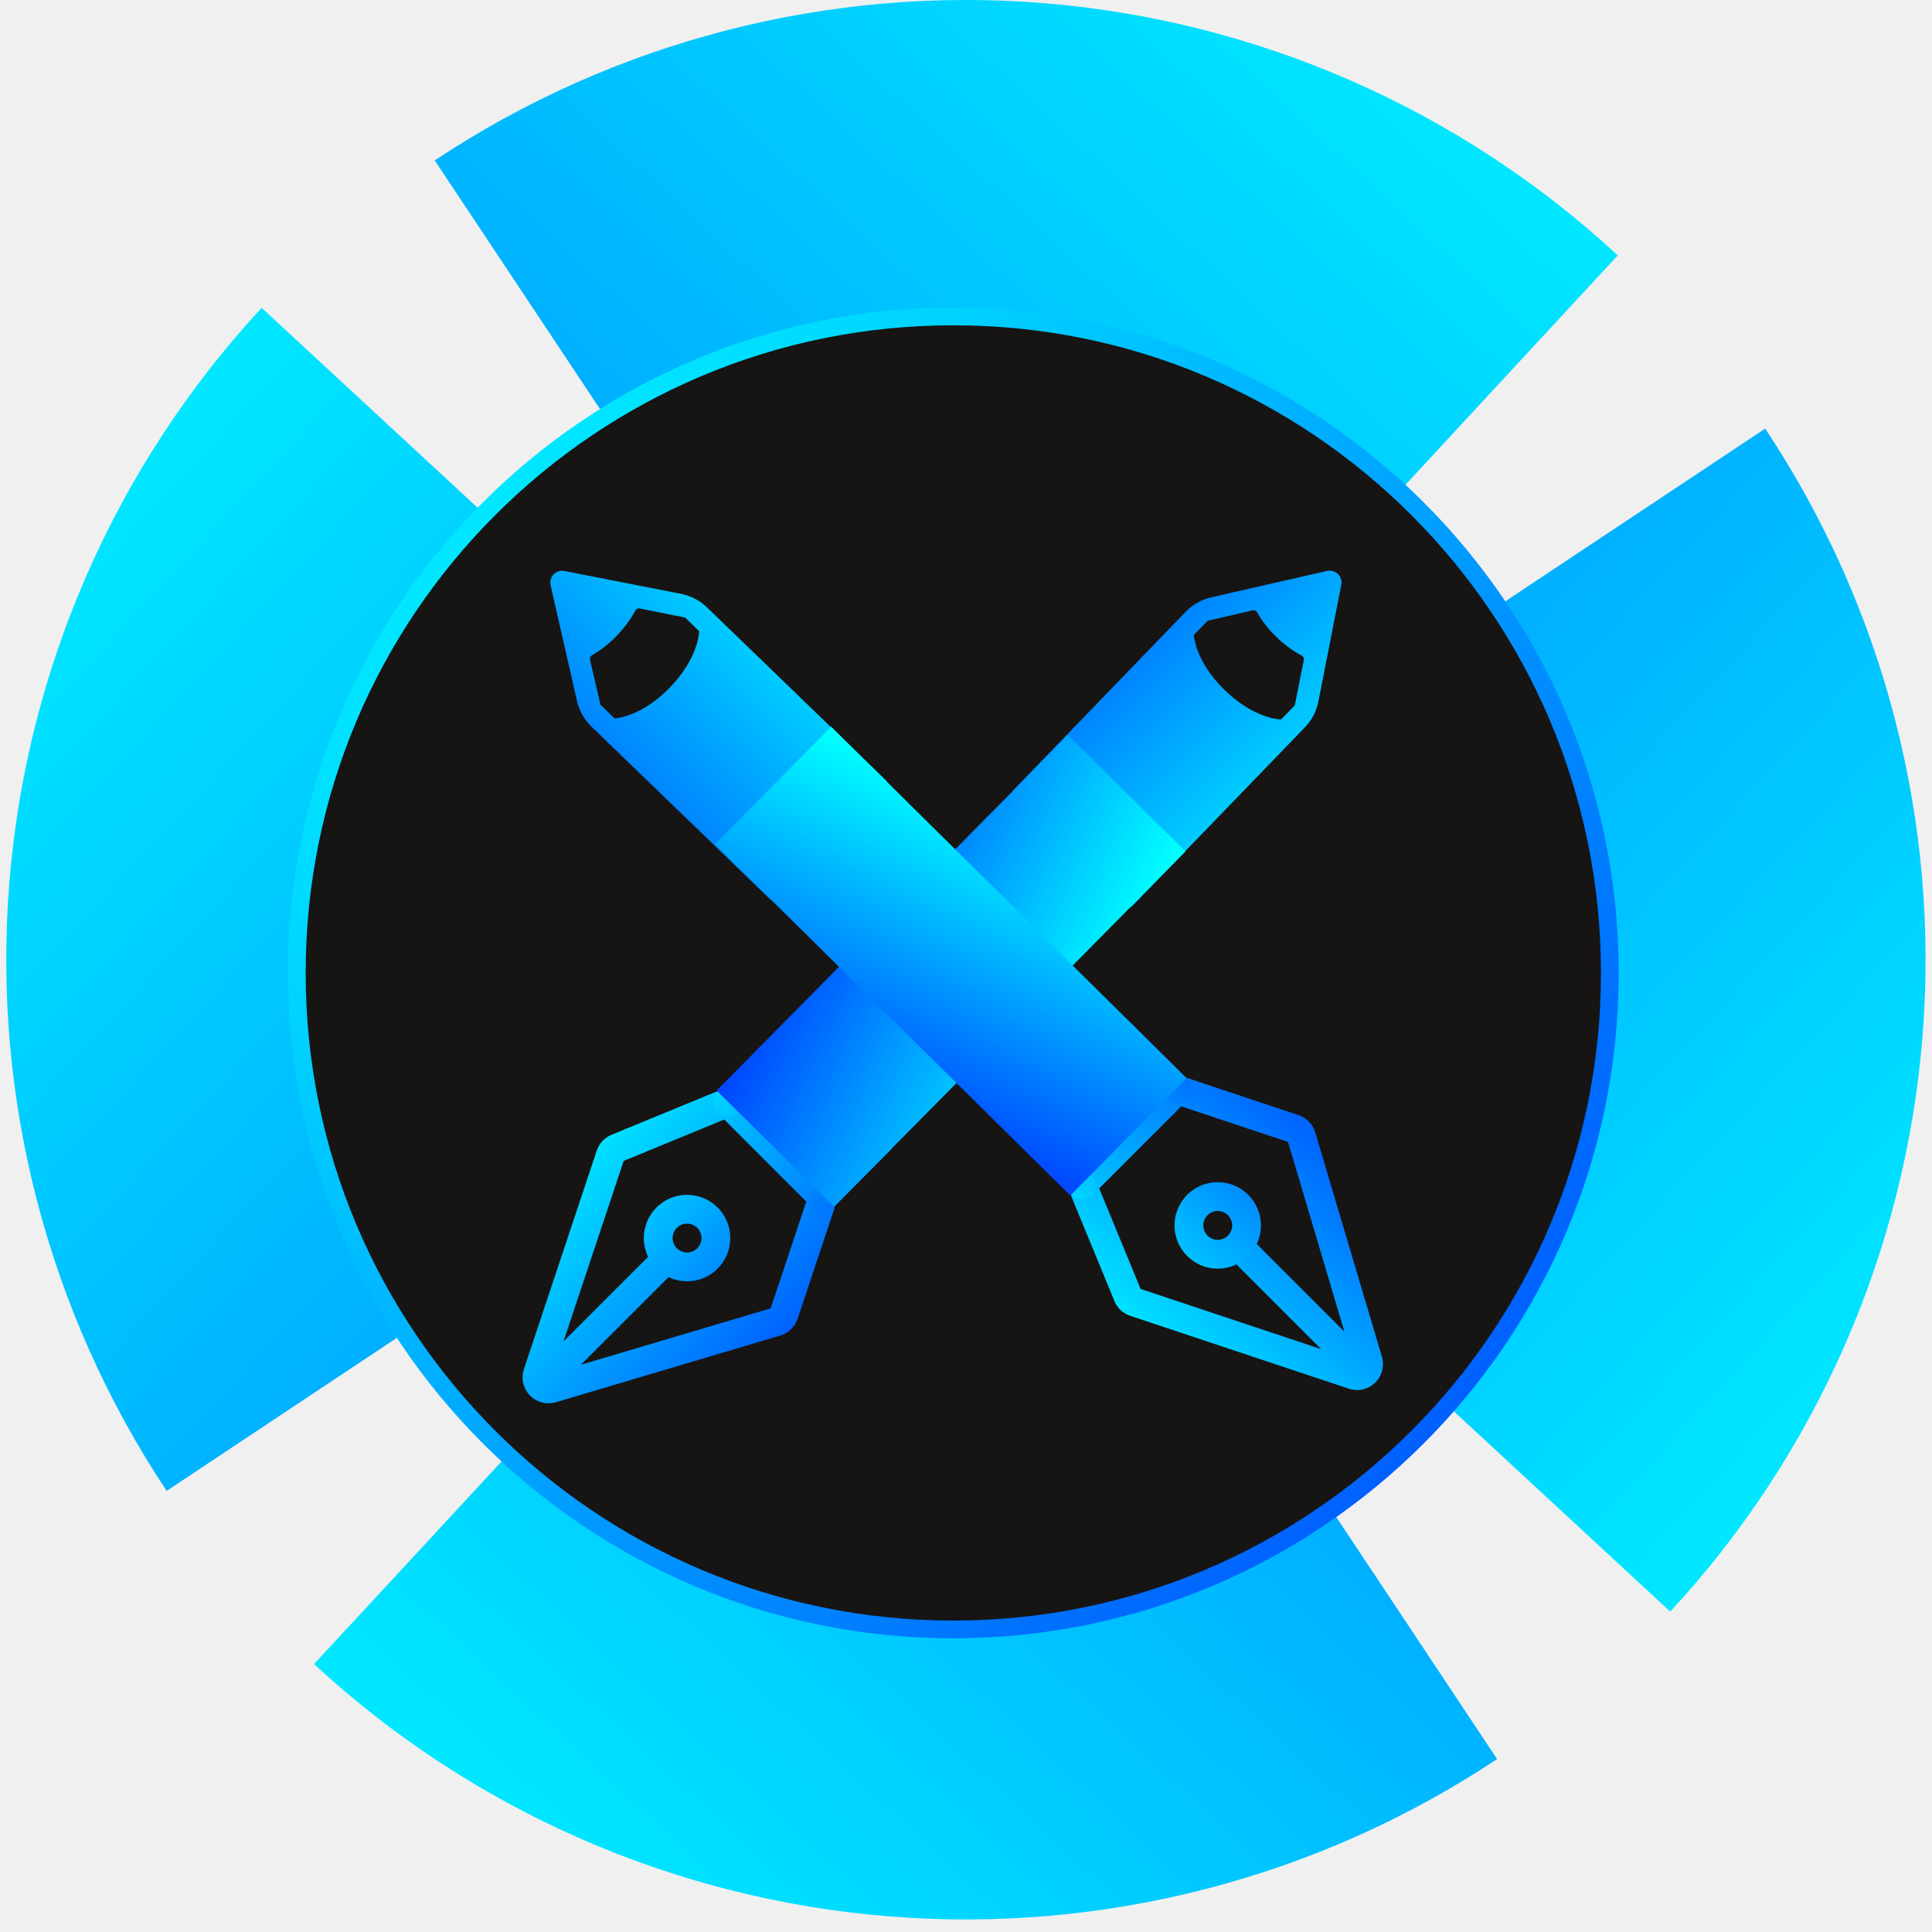
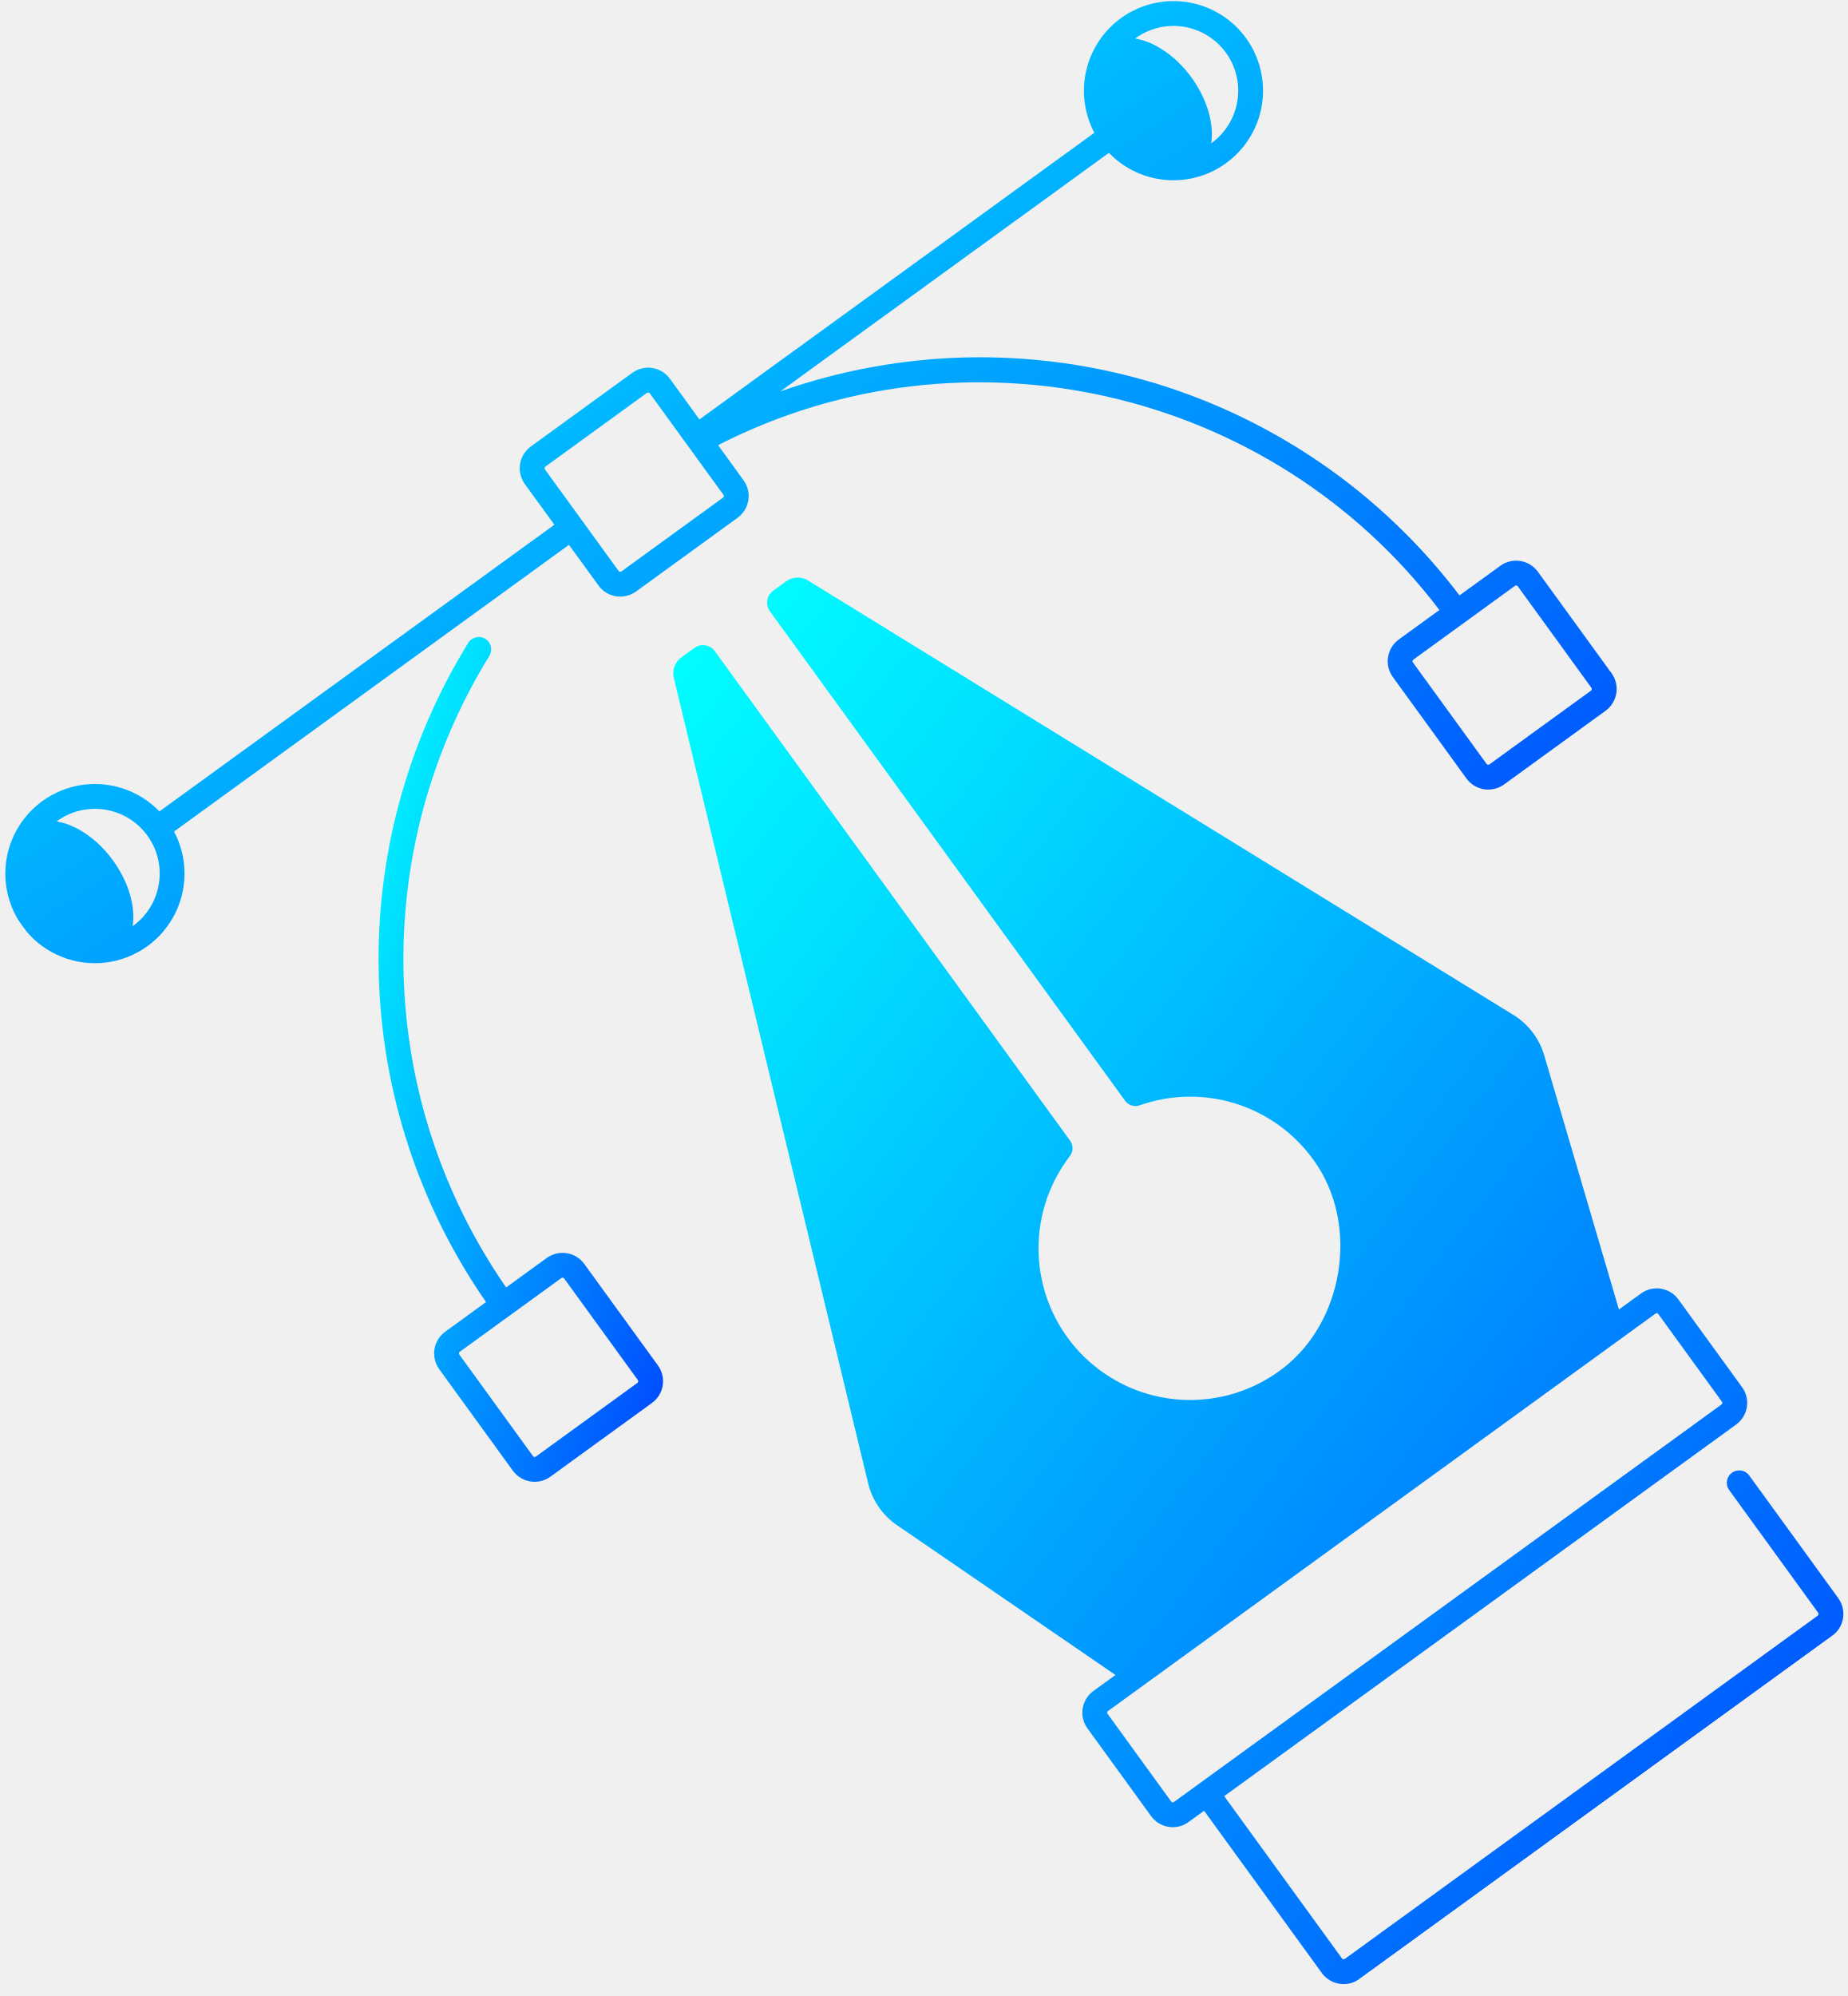
- <svg xmlns="http://www.w3.org/2000/svg" width="46" height="46" viewBox="0 0 46 46" fill="none">
-   <mask id="path-1-inside-1_2947_3971" fill="white">
-     <path d="M3.968 35.497C1.131 31.228 -0.188 26.13 0.222 21.021C0.632 15.913 2.747 11.09 6.229 7.329L22.998 22.849L3.968 35.497Z" />
+ <svg xmlns="http://www.w3.org/2000/svg" width="50" height="54" viewBox="0 0 50 54" fill="none">
+   <mask id="mask0_2959_2597" style="mask-type:luminance" maskUnits="userSpaceOnUse" x="18" y="15" width="32" height="39">
+     <path d="M18.208 15.607H50V53.757H18.208V15.607Z" fill="white" />
  </mask>
-   <path d="M3.968 35.497C1.131 31.228 -0.188 26.13 0.222 21.021C0.632 15.913 2.747 11.09 6.229 7.329L22.998 22.849L3.968 35.497Z" fill="url(#paint0_linear_2947_3971)" stroke="url(#paint1_linear_2947_3971)" stroke-width="1.219" mask="url(#path-1-inside-1_2947_3971)" />
-   <mask id="path-2-inside-2_2947_3971" fill="white">
-     <path d="M10.351 3.819C14.62 0.983 19.718 -0.337 24.826 0.073C29.935 0.483 34.757 2.599 38.519 6.08L22.998 22.849L10.351 3.819Z" />
+   <g mask="url(#mask0_2959_2597)">
+     <mask id="mask1_2959_2597" style="mask-type:luminance" maskUnits="userSpaceOnUse" x="-1" y="-2" width="61" height="63">
+       <path d="M-0.872 23.023L32.284 -1.04L59.786 36.852L26.63 60.916L-0.872 23.023Z" fill="white" />
+     </mask>
+     <g mask="url(#mask1_2959_2597)">
+       <mask id="mask2_2959_2597" style="mask-type:luminance" maskUnits="userSpaceOnUse" x="-1" y="-2" width="61" height="63">
+         <path d="M-0.872 23.023L32.284 -1.04L59.786 36.852L26.63 60.916L-0.872 23.023Z" fill="white" />
+       </mask>
+       <g mask="url(#mask2_2959_2597)">
+         <mask id="mask3_2959_2597" style="mask-type:luminance" maskUnits="userSpaceOnUse" x="-1" y="-2" width="61" height="63">
+           <path d="M-0.872 23.023L32.284 -1.04L59.786 36.852L26.63 60.916L-0.872 23.023Z" fill="white" />
+         </mask>
+         <g mask="url(#mask3_2959_2597)">
+           <path d="M28.949 31.276C28.996 31.215 29.02 31.147 29.021 31.07C29.023 30.994 29.001 30.925 28.957 30.863L19.343 17.618C19.312 17.575 19.274 17.54 19.229 17.513C19.185 17.485 19.136 17.467 19.084 17.459C19.032 17.451 18.98 17.453 18.929 17.465C18.878 17.477 18.831 17.498 18.788 17.529L18.436 17.785C18.393 17.816 18.357 17.852 18.325 17.894C18.293 17.936 18.268 17.982 18.25 18.031C18.232 18.08 18.221 18.131 18.218 18.183C18.215 18.236 18.22 18.287 18.232 18.338L23.491 40.13C23.546 40.36 23.641 40.572 23.775 40.767C23.909 40.961 24.074 41.126 24.269 41.26L30.183 45.315L29.584 45.749C29.546 45.777 29.51 45.808 29.478 45.843C29.446 45.878 29.418 45.915 29.393 45.956C29.368 45.997 29.347 46.039 29.331 46.084C29.314 46.128 29.303 46.173 29.295 46.22C29.288 46.267 29.285 46.315 29.287 46.362C29.288 46.409 29.295 46.456 29.306 46.502C29.317 46.548 29.333 46.593 29.352 46.636C29.372 46.679 29.396 46.72 29.424 46.758L31.148 49.135C31.177 49.174 31.208 49.209 31.243 49.241C31.278 49.273 31.315 49.302 31.356 49.327C31.396 49.351 31.439 49.372 31.483 49.388C31.527 49.404 31.573 49.416 31.62 49.424C31.667 49.432 31.714 49.434 31.762 49.432C31.809 49.43 31.856 49.424 31.902 49.413C31.948 49.402 31.992 49.386 32.036 49.367C32.079 49.347 32.119 49.323 32.158 49.295L32.581 48.988L35.767 53.378C35.795 53.416 35.827 53.452 35.862 53.485C35.897 53.517 35.935 53.545 35.976 53.57C36.017 53.595 36.06 53.616 36.104 53.633C36.149 53.649 36.195 53.661 36.242 53.669C36.29 53.676 36.337 53.679 36.385 53.677C36.433 53.675 36.48 53.669 36.526 53.658C36.573 53.647 36.618 53.631 36.661 53.611C36.705 53.591 36.746 53.567 36.785 53.539L49.578 44.254C49.617 44.226 49.652 44.194 49.685 44.159C49.717 44.124 49.746 44.086 49.771 44.045C49.796 44.005 49.817 43.962 49.834 43.916C49.85 43.872 49.862 43.826 49.87 43.778C49.877 43.731 49.88 43.684 49.878 43.636C49.877 43.588 49.87 43.541 49.859 43.494C49.848 43.448 49.833 43.403 49.812 43.359C49.792 43.316 49.768 43.275 49.74 43.236L47.332 39.919C47.306 39.883 47.274 39.853 47.236 39.83C47.199 39.806 47.157 39.791 47.113 39.785C47.069 39.778 47.026 39.779 46.982 39.789C46.939 39.8 46.899 39.818 46.863 39.844C46.827 39.871 46.798 39.902 46.775 39.941C46.751 39.979 46.736 40.02 46.729 40.063C46.722 40.107 46.724 40.151 46.734 40.194C46.744 40.238 46.763 40.277 46.789 40.313L49.196 43.631C49.206 43.644 49.209 43.658 49.206 43.673C49.204 43.689 49.196 43.701 49.184 43.711L36.39 52.996C36.378 53.005 36.363 53.008 36.348 53.006C36.332 53.003 36.32 52.996 36.311 52.983L33.125 48.593L46.977 38.54C47.016 38.511 47.051 38.48 47.083 38.446C47.116 38.41 47.144 38.373 47.169 38.333C47.194 38.292 47.214 38.25 47.231 38.205C47.247 38.16 47.259 38.115 47.267 38.068C47.274 38.021 47.277 37.974 47.275 37.927C47.273 37.879 47.267 37.833 47.256 37.786C47.245 37.74 47.23 37.695 47.21 37.652C47.19 37.609 47.166 37.568 47.138 37.53L45.413 35.153C45.386 35.115 45.354 35.08 45.319 35.047C45.284 35.015 45.247 34.987 45.206 34.962C45.166 34.937 45.123 34.917 45.079 34.901C45.034 34.884 44.989 34.872 44.942 34.864C44.895 34.857 44.847 34.854 44.8 34.856C44.753 34.858 44.706 34.864 44.66 34.876C44.614 34.886 44.569 34.902 44.526 34.922C44.483 34.942 44.442 34.965 44.404 34.993L43.806 35.428L41.783 28.548C41.716 28.321 41.611 28.114 41.467 27.926C41.324 27.738 41.152 27.582 40.95 27.458L21.862 15.704C21.817 15.676 21.77 15.656 21.719 15.643C21.669 15.629 21.617 15.623 21.564 15.626C21.512 15.627 21.461 15.637 21.411 15.654C21.361 15.671 21.316 15.695 21.273 15.726L20.921 15.982C20.878 16.013 20.843 16.051 20.816 16.096C20.788 16.14 20.77 16.189 20.762 16.241C20.753 16.293 20.756 16.345 20.768 16.396C20.78 16.447 20.802 16.494 20.832 16.537L30.445 29.782C30.49 29.844 30.55 29.886 30.623 29.908C30.696 29.93 30.769 29.928 30.841 29.902C31.058 29.826 31.278 29.769 31.505 29.729C31.73 29.69 31.959 29.67 32.188 29.669C32.417 29.668 32.645 29.686 32.871 29.723C33.098 29.76 33.319 29.816 33.536 29.89C33.754 29.965 33.962 30.057 34.164 30.166C34.365 30.275 34.557 30.4 34.737 30.542C34.918 30.683 35.085 30.839 35.24 31.008C35.394 31.178 35.533 31.359 35.658 31.552C36.752 33.249 36.332 35.747 34.743 36.996C34.645 37.072 34.545 37.144 34.442 37.212C34.338 37.279 34.231 37.342 34.122 37.4C34.012 37.458 33.9 37.51 33.786 37.558C33.672 37.605 33.556 37.648 33.438 37.686C33.32 37.723 33.201 37.755 33.08 37.781C32.959 37.808 32.837 37.828 32.714 37.844C32.592 37.859 32.468 37.869 32.345 37.873C32.221 37.878 32.097 37.877 31.974 37.87C31.851 37.862 31.728 37.85 31.605 37.832C31.483 37.814 31.361 37.791 31.241 37.761C31.121 37.733 31.002 37.698 30.885 37.659C30.768 37.618 30.653 37.574 30.539 37.524C30.427 37.473 30.316 37.419 30.208 37.358C30.1 37.298 29.995 37.233 29.892 37.163C29.79 37.094 29.691 37.02 29.596 36.941C29.5 36.863 29.409 36.78 29.321 36.693C29.233 36.606 29.148 36.516 29.069 36.421C28.989 36.326 28.914 36.229 28.843 36.127C28.771 36.026 28.705 35.922 28.644 35.814C28.582 35.707 28.526 35.597 28.474 35.485C28.423 35.372 28.376 35.258 28.335 35.141C28.294 35.025 28.258 34.906 28.227 34.786C28.197 34.667 28.172 34.545 28.152 34.423C28.133 34.301 28.119 34.178 28.11 34.055C28.102 33.932 28.099 33.808 28.101 33.685C28.104 33.561 28.113 33.437 28.126 33.314C28.14 33.192 28.16 33.069 28.184 32.949C28.209 32.827 28.24 32.708 28.276 32.589C28.311 32.47 28.352 32.353 28.398 32.239C28.445 32.124 28.496 32.012 28.552 31.902C28.61 31.792 28.67 31.685 28.736 31.58C28.803 31.475 28.874 31.374 28.949 31.276ZM44.87 35.548L46.595 37.925C46.602 37.936 46.606 37.949 46.604 37.963C46.601 37.976 46.595 37.988 46.583 37.996L31.764 48.752C31.752 48.76 31.739 48.763 31.725 48.761C31.712 48.759 31.701 48.752 31.692 48.741L29.968 46.364C29.959 46.352 29.956 46.339 29.958 46.326C29.96 46.312 29.967 46.301 29.979 46.292L44.798 35.537C44.81 35.528 44.822 35.525 44.836 35.528C44.85 35.53 44.861 35.537 44.87 35.548Z" fill="url(#paint0_linear_2959_2597)" />
+         </g>
+       </g>
+     </g>
+   </g>
+   <mask id="mask4_2959_2597" style="mask-type:luminance" maskUnits="userSpaceOnUse" x="10" y="17" width="9" height="24">
+     <path d="M10.116 17.197H18.064V40.173H10.116V17.197Z" fill="white" />
  </mask>
-   <path d="M10.351 3.819C14.62 0.983 19.718 -0.337 24.826 0.073C29.935 0.483 34.757 2.599 38.519 6.08L22.998 22.849L10.351 3.819Z" fill="url(#paint2_linear_2947_3971)" stroke="url(#paint3_linear_2947_3971)" stroke-width="1.219" mask="url(#path-2-inside-2_2947_3971)" />
-   <mask id="path-3-inside-3_2947_3971" fill="white">
-     <path d="M42.028 10.205C44.865 14.473 46.184 19.571 45.774 24.68C45.364 29.788 43.249 34.611 39.768 38.372L22.998 22.852L42.028 10.205Z" />
+   <g mask="url(#mask4_2959_2597)">
+     <mask id="mask5_2959_2597" style="mask-type:luminance" maskUnits="userSpaceOnUse" x="-1" y="-2" width="61" height="63">
+       <path d="M-0.872 23.023L32.284 -1.04L59.786 36.852L26.629 60.916L-0.872 23.023Z" fill="white" />
+     </mask>
+     <g mask="url(#mask5_2959_2597)">
+       <mask id="mask6_2959_2597" style="mask-type:luminance" maskUnits="userSpaceOnUse" x="-1" y="-2" width="61" height="63">
+         <path d="M-0.872 23.023L32.284 -1.04L59.786 36.852L26.629 60.916L-0.872 23.023Z" fill="white" />
+       </mask>
+       <g mask="url(#mask6_2959_2597)">
+         <mask id="mask7_2959_2597" style="mask-type:luminance" maskUnits="userSpaceOnUse" x="-1" y="-2" width="61" height="63">
+           <path d="M-0.872 23.023L32.284 -1.04L59.786 36.852L26.629 60.916L-0.872 23.023Z" fill="white" />
+         </mask>
+         <g mask="url(#mask7_2959_2597)">
+           <path d="M12.669 17.393C12.462 17.728 12.268 18.07 12.086 18.419C11.904 18.769 11.735 19.124 11.579 19.485C11.423 19.846 11.28 20.213 11.15 20.585C11.021 20.956 10.905 21.332 10.802 21.712C10.7 22.092 10.612 22.475 10.537 22.862C10.463 23.248 10.403 23.637 10.356 24.027C10.31 24.418 10.278 24.81 10.26 25.203C10.242 25.596 10.239 25.989 10.249 26.383C10.26 26.776 10.285 27.169 10.324 27.561C10.363 27.952 10.416 28.341 10.483 28.729C10.551 29.117 10.632 29.501 10.727 29.883C10.823 30.265 10.932 30.643 11.055 31.016C11.177 31.391 11.313 31.759 11.463 32.123C11.613 32.487 11.774 32.845 11.95 33.197C12.126 33.55 12.314 33.895 12.514 34.233C12.714 34.572 12.927 34.903 13.151 35.226L12.047 36.028C12.008 36.056 11.973 36.088 11.94 36.123C11.908 36.158 11.879 36.196 11.854 36.236C11.829 36.277 11.808 36.32 11.792 36.364C11.776 36.409 11.763 36.455 11.756 36.502C11.748 36.549 11.746 36.596 11.747 36.644C11.749 36.692 11.756 36.739 11.767 36.785C11.778 36.832 11.793 36.876 11.813 36.92C11.833 36.963 11.857 37.004 11.885 37.043L13.878 39.79C13.907 39.828 13.938 39.864 13.973 39.896C14.008 39.928 14.046 39.957 14.087 39.981C14.127 40.006 14.17 40.027 14.215 40.044C14.259 40.06 14.306 40.072 14.352 40.08C14.399 40.087 14.447 40.09 14.495 40.088C14.542 40.087 14.59 40.08 14.636 40.069C14.682 40.058 14.727 40.042 14.77 40.022C14.814 40.002 14.855 39.978 14.893 39.95L17.641 37.956C17.68 37.928 17.716 37.896 17.748 37.861C17.78 37.826 17.809 37.788 17.834 37.748C17.858 37.707 17.879 37.664 17.896 37.62C17.913 37.575 17.925 37.529 17.932 37.482C17.939 37.434 17.942 37.387 17.94 37.34C17.939 37.292 17.933 37.245 17.921 37.199C17.91 37.152 17.895 37.107 17.875 37.064C17.855 37.021 17.831 36.98 17.803 36.941L15.809 34.194C15.781 34.156 15.75 34.12 15.715 34.088C15.68 34.056 15.642 34.027 15.601 34.002C15.56 33.977 15.518 33.957 15.473 33.94C15.428 33.923 15.383 33.912 15.335 33.904C15.288 33.896 15.241 33.894 15.193 33.896C15.146 33.897 15.099 33.904 15.052 33.915C15.006 33.926 14.961 33.941 14.918 33.962C14.874 33.982 14.834 34.005 14.794 34.033L13.695 34.831C13.481 34.521 13.277 34.204 13.086 33.88C12.894 33.555 12.714 33.225 12.546 32.887C12.379 32.55 12.223 32.206 12.08 31.857C11.937 31.509 11.807 31.155 11.69 30.797C11.572 30.439 11.468 30.077 11.377 29.711C11.286 29.345 11.208 28.977 11.144 28.605C11.08 28.234 11.029 27.86 10.992 27.485C10.954 27.11 10.931 26.734 10.92 26.358C10.91 25.98 10.914 25.604 10.931 25.227C10.949 24.851 10.98 24.475 11.024 24.101C11.068 23.727 11.127 23.355 11.198 22.984C11.269 22.614 11.354 22.247 11.452 21.883C11.55 21.519 11.662 21.159 11.786 20.802C11.91 20.447 12.047 20.096 12.196 19.75C12.346 19.403 12.508 19.063 12.682 18.729C12.856 18.394 13.042 18.067 13.241 17.746C13.264 17.708 13.279 17.667 13.286 17.623C13.293 17.579 13.292 17.535 13.282 17.492C13.271 17.449 13.253 17.409 13.227 17.373C13.201 17.337 13.169 17.307 13.131 17.284C13.093 17.26 13.052 17.245 13.008 17.238C12.964 17.231 12.92 17.233 12.877 17.243C12.834 17.253 12.794 17.272 12.758 17.298C12.722 17.323 12.692 17.356 12.669 17.393ZM15.189 34.577C15.201 34.568 15.215 34.565 15.23 34.567C15.245 34.57 15.257 34.577 15.266 34.589L17.259 37.336C17.268 37.348 17.271 37.362 17.269 37.376C17.266 37.392 17.259 37.404 17.247 37.413L14.499 39.407C14.487 39.416 14.473 39.419 14.458 39.416C14.443 39.414 14.431 39.407 14.422 39.394L12.429 36.648C12.42 36.636 12.417 36.622 12.419 36.607C12.421 36.592 12.429 36.581 12.441 36.571L15.189 34.577Z" fill="url(#paint1_linear_2959_2597)" />
+         </g>
+       </g>
+     </g>
+   </g>
+   <mask id="mask8_2959_2597" style="mask-type:luminance" maskUnits="userSpaceOnUse" x="0" y="0" width="44" height="27">
+     <path d="M0 0H43.786V26.156H0V0Z" fill="white" />
  </mask>
-   <path d="M42.028 10.205C44.865 14.473 46.184 19.571 45.774 24.68C45.364 29.788 43.249 34.611 39.768 38.372L22.998 22.852L42.028 10.205Z" fill="url(#paint4_linear_2947_3971)" stroke="url(#paint5_linear_2947_3971)" stroke-width="1.219" mask="url(#path-3-inside-3_2947_3971)" />
-   <mask id="path-4-inside-4_2947_3971" fill="white">
-     <path d="M35.645 41.882C31.377 44.719 26.279 46.038 21.17 45.628C16.061 45.218 11.239 43.102 7.477 39.621L22.998 22.852L35.645 41.882Z" />
-   </mask>
-   <path d="M35.645 41.882C31.377 44.719 26.279 46.038 21.17 45.628C16.061 45.218 11.239 43.102 7.477 39.621L22.998 22.852L35.645 41.882Z" fill="url(#paint6_linear_2947_3971)" stroke="url(#paint7_linear_2947_3971)" stroke-width="1.219" mask="url(#path-4-inside-4_2947_3971)" />
-   <circle cx="22.698" cy="23.165" r="15.631" fill="#171414" stroke="url(#paint8_linear_2947_3971)" stroke-width="0.422" />
-   <path d="M25.006 20.747C25.851 21.567 26.523 21.647 26.784 21.642C26.82 21.641 26.855 21.632 26.888 21.618C26.92 21.603 26.95 21.582 26.974 21.555L29.723 18.711L31.069 17.317C31.234 17.146 31.346 16.932 31.391 16.699L31.936 13.922C31.945 13.876 31.942 13.828 31.928 13.784C31.914 13.739 31.889 13.698 31.856 13.665C31.822 13.633 31.781 13.609 31.735 13.597C31.69 13.584 31.642 13.583 31.597 13.593L28.84 14.222C28.607 14.275 28.395 14.395 28.23 14.566L27.133 15.702L24.136 18.804C24.11 18.831 24.09 18.862 24.076 18.897C24.062 18.932 24.056 18.97 24.057 19.007C24.061 19.275 24.172 19.938 25.006 20.747ZM28.753 14.78L29.825 14.532C29.845 14.527 29.866 14.529 29.885 14.537C29.904 14.546 29.92 14.56 29.93 14.578C30.055 14.796 30.21 14.994 30.392 15.167C30.571 15.343 30.773 15.492 30.994 15.61C31.012 15.62 31.027 15.636 31.036 15.655C31.045 15.673 31.047 15.694 31.043 15.715L30.828 16.794L30.502 17.131C30.502 17.131 29.878 17.128 29.163 16.434C28.448 15.741 28.425 15.117 28.425 15.117L28.753 14.78Z" fill="url(#paint9_linear_2947_3971)" />
-   <path d="M12.956 32.885L15.868 29.973M19.536 28.678L18.664 31.293C18.65 31.335 18.626 31.373 18.594 31.404C18.563 31.434 18.524 31.457 18.482 31.47L13.138 33.058C13.09 33.072 13.039 33.073 12.99 33.06C12.941 33.047 12.897 33.022 12.862 32.986C12.828 32.95 12.803 32.904 12.792 32.855C12.781 32.806 12.783 32.755 12.799 32.708L14.534 27.503C14.547 27.466 14.567 27.431 14.594 27.403C14.621 27.374 14.654 27.351 14.69 27.336L17.155 26.321C17.205 26.3 17.26 26.295 17.314 26.306C17.367 26.316 17.416 26.342 17.454 26.381L19.469 28.397C19.505 28.433 19.531 28.478 19.542 28.528C19.554 28.577 19.552 28.629 19.536 28.678Z" stroke="url(#paint10_linear_2947_3971)" stroke-width="0.686" stroke-linecap="round" stroke-linejoin="round" />
-   <path d="M19.594 28.507L20.888 27.212C21.06 27.041 21.156 26.808 21.156 26.566C21.156 26.323 21.06 26.09 20.888 25.918L19.918 24.947C19.833 24.862 19.732 24.795 19.621 24.749C19.51 24.703 19.391 24.679 19.271 24.679C19.151 24.679 19.032 24.703 18.921 24.749C18.81 24.795 18.709 24.862 18.624 24.947L17.33 26.242M16.844 28.992C16.78 28.928 16.704 28.878 16.621 28.843C16.538 28.809 16.448 28.791 16.358 28.791C16.268 28.791 16.179 28.809 16.096 28.843C16.012 28.878 15.937 28.929 15.873 28.992C15.809 29.056 15.758 29.132 15.724 29.215C15.69 29.298 15.672 29.388 15.672 29.478C15.672 29.568 15.69 29.657 15.724 29.741C15.759 29.824 15.809 29.899 15.873 29.963C16.002 30.092 16.176 30.164 16.358 30.164C16.541 30.164 16.715 30.092 16.844 29.963C16.973 29.834 17.045 29.66 17.045 29.477C17.045 29.295 16.972 29.121 16.844 28.992Z" stroke="url(#paint11_linear_2947_3971)" stroke-width="0.686" stroke-linecap="round" stroke-linejoin="round" />
-   <rect x="28.227" y="20.271" width="11.898" height="3.935" transform="rotate(134.677 28.2266 20.2712)" fill="url(#paint12_linear_2947_3971)" />
-   <path d="M20.263 20.525C21.082 19.68 21.163 19.007 21.157 18.747C21.157 18.711 21.148 18.676 21.134 18.643C21.119 18.61 21.098 18.581 21.071 18.557L18.227 15.808L16.833 14.462C16.662 14.297 16.448 14.185 16.215 14.139L13.438 13.595C13.392 13.586 13.344 13.588 13.3 13.602C13.255 13.617 13.214 13.642 13.181 13.675C13.149 13.709 13.125 13.75 13.112 13.795C13.1 13.841 13.099 13.888 13.109 13.934L13.738 16.691C13.791 16.923 13.911 17.136 14.082 17.301L15.218 18.398L18.32 21.395C18.346 21.421 18.378 21.441 18.413 21.455C18.448 21.469 18.485 21.475 18.523 21.474C18.791 21.47 19.454 21.359 20.263 20.525ZM14.296 16.778L14.048 15.706C14.043 15.686 14.045 15.665 14.053 15.646C14.062 15.627 14.076 15.611 14.094 15.601C14.312 15.476 14.51 15.32 14.682 15.139C14.858 14.96 15.008 14.757 15.126 14.537C15.136 14.518 15.152 14.504 15.17 14.495C15.189 14.486 15.21 14.483 15.231 14.488L16.31 14.703L16.646 15.029C16.646 15.029 16.644 15.652 15.95 16.368C15.257 17.083 14.633 17.105 14.633 17.105L14.296 16.778Z" fill="url(#paint13_linear_2947_3971)" />
-   <path d="M32.401 32.582L29.489 29.67M28.194 26.003L30.809 26.875C30.851 26.889 30.889 26.912 30.92 26.944C30.95 26.976 30.973 27.015 30.986 27.057L32.574 32.401C32.588 32.449 32.589 32.5 32.576 32.549C32.564 32.597 32.538 32.641 32.502 32.676C32.466 32.711 32.421 32.736 32.372 32.747C32.323 32.758 32.272 32.755 32.224 32.739L27.019 31.004C26.982 30.992 26.948 30.971 26.919 30.945C26.89 30.918 26.867 30.885 26.852 30.849L25.837 28.383C25.817 28.333 25.811 28.278 25.822 28.225C25.832 28.172 25.858 28.123 25.897 28.085L27.913 26.069C27.949 26.033 27.994 26.008 28.044 25.996C28.094 25.985 28.145 25.987 28.194 26.003Z" stroke="url(#paint14_linear_2947_3971)" stroke-width="0.686" stroke-linecap="round" stroke-linejoin="round" />
-   <path d="M28.023 25.94L26.729 24.646C26.557 24.475 26.324 24.378 26.082 24.378C25.839 24.378 25.606 24.475 25.434 24.646L24.463 25.616C24.378 25.701 24.311 25.802 24.265 25.913C24.219 26.024 24.195 26.143 24.195 26.264C24.195 26.384 24.219 26.503 24.265 26.614C24.311 26.725 24.378 26.826 24.463 26.911L25.758 28.205M28.508 28.691C28.445 28.755 28.394 28.831 28.36 28.914C28.325 28.997 28.307 29.086 28.307 29.177C28.307 29.267 28.325 29.356 28.36 29.439C28.394 29.523 28.445 29.598 28.509 29.662C28.572 29.726 28.648 29.776 28.731 29.811C28.814 29.845 28.904 29.863 28.994 29.863C29.084 29.863 29.173 29.845 29.257 29.811C29.34 29.776 29.416 29.725 29.479 29.662C29.608 29.533 29.68 29.358 29.68 29.176C29.68 28.994 29.608 28.82 29.479 28.691C29.35 28.562 29.176 28.49 28.994 28.49C28.811 28.49 28.637 28.562 28.508 28.691Z" stroke="url(#paint15_linear_2947_3971)" stroke-width="0.686" stroke-linecap="round" stroke-linejoin="round" />
-   <rect x="19.789" y="17.302" width="11.898" height="3.935" transform="rotate(44.6767 19.7891 17.3022)" fill="url(#paint16_linear_2947_3971)" />
+   <g mask="url(#mask8_2959_2597)">
+     <mask id="mask9_2959_2597" style="mask-type:luminance" maskUnits="userSpaceOnUse" x="-1" y="-2" width="61" height="63">
+       <path d="M-0.872 23.023L32.284 -1.04L59.786 36.852L26.63 60.916L-0.872 23.023Z" fill="white" />
+     </mask>
+     <g mask="url(#mask9_2959_2597)">
+       <mask id="mask10_2959_2597" style="mask-type:luminance" maskUnits="userSpaceOnUse" x="-1" y="-2" width="61" height="63">
+         <path d="M-0.872 23.023L32.284 -1.04L59.786 36.852L26.63 60.916L-0.872 23.023Z" fill="white" />
+       </mask>
+       <g mask="url(#mask10_2959_2597)">
+         <mask id="mask11_2959_2597" style="mask-type:luminance" maskUnits="userSpaceOnUse" x="-1" y="-2" width="61" height="63">
+           <path d="M-0.872 23.023L32.284 -1.04L59.786 36.852L26.63 60.916L-0.872 23.023Z" fill="white" />
+         </mask>
+         <g mask="url(#mask11_2959_2597)">
+           <path d="M30.329 0.492C30.211 0.577 30.103 0.673 30.002 0.777C29.902 0.882 29.812 0.995 29.732 1.116C29.652 1.237 29.584 1.364 29.526 1.497C29.469 1.63 29.424 1.767 29.392 1.908C29.359 2.05 29.339 2.193 29.332 2.337C29.325 2.483 29.331 2.627 29.35 2.77C29.369 2.914 29.4 3.055 29.444 3.193C29.488 3.331 29.544 3.464 29.612 3.592L18.925 11.348L18.126 10.246C18.098 10.208 18.066 10.173 18.031 10.14C17.996 10.108 17.959 10.079 17.918 10.054C17.877 10.029 17.834 10.008 17.79 9.992C17.744 9.976 17.699 9.964 17.652 9.956C17.605 9.948 17.557 9.946 17.51 9.947C17.462 9.95 17.415 9.956 17.369 9.967C17.322 9.978 17.277 9.994 17.234 10.013C17.191 10.033 17.15 10.057 17.111 10.085L14.363 12.08C14.324 12.108 14.289 12.139 14.257 12.174C14.224 12.209 14.196 12.248 14.17 12.288C14.145 12.329 14.125 12.371 14.108 12.416C14.092 12.461 14.08 12.507 14.072 12.554C14.065 12.601 14.062 12.648 14.063 12.696C14.066 12.744 14.072 12.791 14.083 12.837C14.094 12.884 14.11 12.928 14.13 12.972C14.149 13.015 14.174 13.056 14.201 13.095L15.001 14.196L4.314 21.952C4.244 21.88 4.17 21.811 4.091 21.748C4.012 21.684 3.93 21.626 3.843 21.572C3.758 21.519 3.668 21.472 3.576 21.43C3.484 21.388 3.39 21.352 3.293 21.321C3.197 21.291 3.099 21.267 2.999 21.249C2.9 21.231 2.799 21.22 2.698 21.214C2.597 21.209 2.496 21.209 2.395 21.217C2.294 21.224 2.194 21.238 2.095 21.257C1.995 21.277 1.898 21.303 1.802 21.335C1.706 21.367 1.612 21.405 1.521 21.449C1.429 21.493 1.341 21.543 1.256 21.597C1.171 21.652 1.089 21.712 1.012 21.777C0.934 21.842 0.861 21.912 0.792 21.986C0.724 22.06 0.659 22.138 0.6 22.22C0.541 22.302 0.488 22.388 0.439 22.477C0.39 22.566 0.348 22.657 0.311 22.752C0.274 22.846 0.243 22.942 0.218 23.04C0.193 23.138 0.175 23.238 0.162 23.338C0.15 23.439 0.144 23.539 0.144 23.641C0.144 23.742 0.151 23.843 0.164 23.943C0.177 24.043 0.196 24.142 0.221 24.241C0.246 24.338 0.278 24.434 0.315 24.529C0.352 24.623 0.395 24.714 0.444 24.803C0.493 24.892 0.546 24.977 0.606 25.059C0.665 25.14 0.73 25.218 0.799 25.292C0.868 25.366 0.941 25.435 1.019 25.5C1.097 25.564 1.179 25.624 1.264 25.678C1.35 25.733 1.438 25.782 1.53 25.825C1.621 25.868 1.715 25.906 1.811 25.938C1.907 25.969 2.005 25.995 2.104 26.014C2.204 26.033 2.304 26.046 2.405 26.053C2.506 26.059 2.607 26.06 2.708 26.054C2.809 26.048 2.909 26.036 3.009 26.018C3.108 25.999 3.206 25.975 3.303 25.944C3.399 25.913 3.493 25.877 3.585 25.834C3.677 25.791 3.766 25.743 3.852 25.69C3.938 25.636 4.02 25.577 4.099 25.514C4.177 25.45 4.251 25.381 4.321 25.308C4.391 25.235 4.456 25.157 4.516 25.076C4.577 24.994 4.631 24.91 4.681 24.822C4.731 24.733 4.775 24.642 4.813 24.548C4.851 24.455 4.883 24.359 4.91 24.261C4.936 24.163 4.956 24.065 4.97 23.964C4.984 23.864 4.991 23.763 4.992 23.662C4.993 23.561 4.988 23.46 4.977 23.36C4.966 23.259 4.948 23.159 4.924 23.061C4.9 22.963 4.87 22.866 4.834 22.772C4.798 22.677 4.756 22.585 4.709 22.496L15.395 14.74L16.195 15.841C16.223 15.88 16.254 15.915 16.289 15.948C16.324 15.98 16.362 16.009 16.403 16.034C16.443 16.058 16.486 16.079 16.531 16.096C16.576 16.112 16.622 16.124 16.669 16.132C16.716 16.139 16.763 16.142 16.811 16.14C16.859 16.138 16.906 16.132 16.952 16.121C16.998 16.11 17.043 16.094 17.087 16.074C17.13 16.055 17.171 16.03 17.21 16.003L19.958 14.008C19.996 13.98 20.032 13.948 20.064 13.913C20.097 13.878 20.125 13.84 20.15 13.799C20.175 13.759 20.196 13.716 20.212 13.671C20.229 13.627 20.241 13.581 20.249 13.534C20.256 13.487 20.259 13.439 20.257 13.392C20.255 13.344 20.249 13.297 20.237 13.251C20.227 13.204 20.211 13.159 20.191 13.116C20.171 13.072 20.147 13.032 20.119 12.993L19.43 12.043C26.124 8.616 34.394 10.503 38.948 16.503L37.849 17.301C37.811 17.329 37.775 17.36 37.743 17.395C37.71 17.43 37.682 17.469 37.657 17.509C37.632 17.55 37.611 17.592 37.595 17.637C37.578 17.682 37.566 17.728 37.559 17.775C37.551 17.822 37.548 17.869 37.55 17.917C37.552 17.965 37.559 18.012 37.569 18.058C37.581 18.105 37.596 18.149 37.616 18.193C37.636 18.236 37.66 18.277 37.688 18.316L39.681 21.062C39.709 21.101 39.741 21.136 39.776 21.169C39.811 21.201 39.849 21.23 39.889 21.255C39.93 21.279 39.973 21.3 40.017 21.317C40.062 21.333 40.108 21.345 40.155 21.353C40.203 21.36 40.25 21.363 40.297 21.361C40.345 21.359 40.392 21.353 40.439 21.341C40.485 21.331 40.53 21.315 40.573 21.295C40.616 21.276 40.658 21.251 40.696 21.224L43.444 19.229C43.483 19.201 43.519 19.169 43.551 19.134C43.583 19.099 43.612 19.061 43.636 19.02C43.661 18.98 43.682 18.937 43.699 18.892C43.715 18.848 43.727 18.802 43.735 18.755C43.743 18.708 43.745 18.66 43.743 18.613C43.741 18.565 43.735 18.518 43.724 18.472C43.713 18.425 43.697 18.38 43.678 18.337C43.657 18.293 43.634 18.253 43.606 18.214L41.612 15.467C41.584 15.428 41.553 15.393 41.518 15.361C41.482 15.329 41.444 15.3 41.404 15.275C41.363 15.25 41.321 15.229 41.276 15.213C41.231 15.197 41.185 15.185 41.138 15.177C41.091 15.169 41.044 15.167 40.996 15.168C40.948 15.171 40.901 15.177 40.855 15.188C40.808 15.199 40.764 15.215 40.72 15.234C40.677 15.255 40.636 15.278 40.597 15.307L39.492 16.108C39.234 15.768 38.962 15.438 38.678 15.118C38.394 14.799 38.097 14.491 37.788 14.195C37.48 13.899 37.16 13.615 36.829 13.344C36.498 13.073 36.157 12.816 35.805 12.572C35.454 12.328 35.094 12.099 34.724 11.883C34.355 11.668 33.977 11.467 33.593 11.281C33.207 11.095 32.815 10.925 32.416 10.77C32.018 10.616 31.613 10.476 31.204 10.353C30.794 10.231 30.38 10.124 29.962 10.033C29.544 9.943 29.123 9.869 28.699 9.812C28.275 9.755 27.849 9.714 27.422 9.691C26.995 9.667 26.567 9.66 26.14 9.67C25.712 9.68 25.285 9.707 24.86 9.751C24.434 9.794 24.011 9.855 23.59 9.932C23.169 10.009 22.752 10.102 22.339 10.212C21.925 10.322 21.516 10.448 21.113 10.59L30.006 4.135C30.114 4.247 30.23 4.346 30.356 4.436C30.483 4.524 30.616 4.601 30.757 4.664C30.898 4.727 31.043 4.777 31.193 4.812C31.344 4.847 31.496 4.868 31.651 4.875C31.805 4.881 31.958 4.873 32.111 4.85C32.264 4.827 32.413 4.79 32.559 4.738C32.705 4.687 32.844 4.622 32.977 4.544C33.11 4.466 33.235 4.376 33.351 4.274C33.467 4.172 33.572 4.06 33.667 3.938C33.762 3.816 33.844 3.686 33.914 3.548C33.984 3.411 34.04 3.268 34.083 3.119C34.125 2.97 34.153 2.82 34.167 2.665C34.18 2.512 34.179 2.358 34.163 2.204C34.147 2.051 34.117 1.9 34.073 1.752C34.028 1.605 33.97 1.463 33.898 1.325C33.826 1.189 33.742 1.06 33.646 0.94C33.55 0.819 33.442 0.709 33.325 0.608C33.208 0.509 33.082 0.42 32.947 0.344C32.813 0.268 32.672 0.205 32.526 0.156C32.38 0.107 32.23 0.072 32.077 0.051C31.924 0.031 31.77 0.025 31.616 0.033C31.462 0.042 31.31 0.065 31.161 0.103C31.011 0.141 30.866 0.192 30.726 0.258C30.586 0.323 30.453 0.401 30.329 0.492ZM3.597 25.052C3.595 25.054 3.592 25.055 3.589 25.057C3.67 24.539 3.489 23.873 3.058 23.279C2.626 22.685 2.05 22.307 1.532 22.223C1.535 22.22 1.537 22.218 1.54 22.216C1.633 22.149 1.732 22.091 1.836 22.043C1.941 21.995 2.049 21.957 2.161 21.93C2.272 21.904 2.386 21.888 2.501 21.883C2.616 21.879 2.73 21.886 2.844 21.904C2.958 21.922 3.068 21.951 3.176 21.991C3.284 22.03 3.387 22.08 3.486 22.14C3.583 22.201 3.675 22.27 3.759 22.348C3.843 22.426 3.92 22.512 3.987 22.605C4.055 22.698 4.112 22.797 4.161 22.901C4.209 23.006 4.246 23.113 4.273 23.226C4.3 23.338 4.315 23.451 4.32 23.566C4.324 23.681 4.317 23.795 4.299 23.909C4.281 24.022 4.252 24.133 4.212 24.241C4.173 24.349 4.122 24.452 4.062 24.55C4.002 24.648 3.933 24.739 3.855 24.824C3.776 24.909 3.69 24.984 3.597 25.052ZM19.576 13.388C19.584 13.4 19.588 13.413 19.585 13.428C19.583 13.443 19.576 13.456 19.563 13.464L16.815 15.459C16.803 15.467 16.789 15.471 16.774 15.469C16.759 15.466 16.748 15.459 16.739 15.447L14.745 12.7C14.736 12.688 14.733 12.674 14.735 12.659C14.738 12.645 14.745 12.632 14.757 12.624L17.505 10.629C17.518 10.62 17.531 10.617 17.546 10.619C17.561 10.621 17.573 10.629 17.582 10.641L19.576 13.388ZM40.992 15.85C41.004 15.841 41.018 15.838 41.032 15.84C41.048 15.842 41.06 15.85 41.069 15.862L43.062 18.609C43.071 18.621 43.074 18.634 43.071 18.649C43.069 18.664 43.062 18.677 43.05 18.685L40.301 20.68C40.29 20.688 40.276 20.692 40.261 20.689C40.246 20.687 40.234 20.68 40.225 20.668L38.231 17.921C38.223 17.909 38.22 17.895 38.222 17.88C38.224 17.865 38.231 17.853 38.244 17.845L40.992 15.85ZM32.781 3.871C32.779 3.873 32.776 3.875 32.773 3.877C32.853 3.358 32.672 2.693 32.241 2.099C31.81 1.504 31.233 1.126 30.715 1.042C30.718 1.04 30.72 1.037 30.723 1.036C30.816 0.968 30.915 0.91 31.02 0.862C31.124 0.814 31.232 0.777 31.344 0.75C31.456 0.723 31.569 0.707 31.684 0.703C31.8 0.698 31.914 0.705 32.027 0.723C32.141 0.741 32.252 0.77 32.36 0.81C32.468 0.849 32.571 0.9 32.668 0.96C32.767 1.02 32.858 1.089 32.942 1.167C33.027 1.245 33.103 1.331 33.17 1.424C33.238 1.517 33.296 1.616 33.344 1.72C33.392 1.825 33.429 1.933 33.456 2.045C33.483 2.157 33.499 2.27 33.503 2.385C33.507 2.5 33.501 2.615 33.482 2.728C33.464 2.842 33.436 2.952 33.395 3.061C33.355 3.168 33.306 3.271 33.245 3.369C33.185 3.468 33.116 3.558 33.038 3.643C32.96 3.728 32.874 3.803 32.781 3.871Z" fill="url(#paint2_linear_2959_2597)" />
+         </g>
+       </g>
+     </g>
+   </g>
  <defs>
-     <linearGradient id="paint0_linear_2947_3971" x1="2.248" y1="6.30947e-07" x2="47.948" y2="42.122" gradientUnits="userSpaceOnUse">
+     <linearGradient id="paint0_linear_2959_2597" x1="19.672" y1="15.625" x2="56.546" y2="43.903" gradientUnits="userSpaceOnUse">
      <stop stop-color="#00FFFF" />
      <stop offset="1" stop-color="#0047FF" />
    </linearGradient>
-     <linearGradient id="paint1_linear_2947_3971" x1="2.248" y1="6.30947e-07" x2="47.948" y2="42.122" gradientUnits="userSpaceOnUse">
+     <linearGradient id="paint1_linear_2959_2597" x1="10.597" y1="17.234" x2="23.583" y2="21.265" gradientUnits="userSpaceOnUse">
      <stop stop-color="#00FFFF" />
      <stop offset="1" stop-color="#0047FF" />
    </linearGradient>
-     <linearGradient id="paint2_linear_2947_3971" x1="45.848" y1="2.1" x2="3.726" y2="47.8" gradientUnits="userSpaceOnUse">
-       <stop stop-color="#00FFFF" />
-       <stop offset="1" stop-color="#0047FF" />
-     </linearGradient>
-     <linearGradient id="paint3_linear_2947_3971" x1="45.848" y1="2.1" x2="3.726" y2="47.8" gradientUnits="userSpaceOnUse">
-       <stop stop-color="#00FFFF" />
-       <stop offset="1" stop-color="#0047FF" />
-     </linearGradient>
-     <linearGradient id="paint4_linear_2947_3971" x1="43.748" y1="45.701" x2="-1.952" y2="3.579" gradientUnits="userSpaceOnUse">
-       <stop stop-color="#00FFFF" />
-       <stop offset="1" stop-color="#0047FF" />
-     </linearGradient>
-     <linearGradient id="paint5_linear_2947_3971" x1="43.748" y1="45.701" x2="-1.952" y2="3.579" gradientUnits="userSpaceOnUse">
-       <stop stop-color="#00FFFF" />
-       <stop offset="1" stop-color="#0047FF" />
-     </linearGradient>
-     <linearGradient id="paint6_linear_2947_3971" x1="0.148" y1="43.602" x2="42.27" y2="-2.098" gradientUnits="userSpaceOnUse">
-       <stop stop-color="#00FFFF" />
-       <stop offset="1" stop-color="#0047FF" />
-     </linearGradient>
-     <linearGradient id="paint7_linear_2947_3971" x1="0.148" y1="43.602" x2="42.27" y2="-2.098" gradientUnits="userSpaceOnUse">
-       <stop stop-color="#00FFFF" />
-       <stop offset="1" stop-color="#0047FF" />
-     </linearGradient>
-     <linearGradient id="paint8_linear_2947_3971" x1="8.311" y1="7.322" x2="39.996" y2="36.527" gradientUnits="userSpaceOnUse">
-       <stop stop-color="#00FFFF" />
-       <stop offset="1" stop-color="#0047FF" />
-     </linearGradient>
-     <linearGradient id="paint9_linear_2947_3971" x1="30.435" y1="22.177" x2="23.034" y2="14.761" gradientUnits="userSpaceOnUse">
-       <stop stop-color="#00FFFF" />
-       <stop offset="1" stop-color="#0047FF" />
-     </linearGradient>
-     <linearGradient id="paint10_linear_2947_3971" x1="13.096" y1="26.3" x2="19.865" y2="32.535" gradientUnits="userSpaceOnUse">
-       <stop stop-color="#00FFFF" />
-       <stop offset="1" stop-color="#0047FF" />
-     </linearGradient>
-     <linearGradient id="paint11_linear_2947_3971" x1="15.924" y1="24.679" x2="21.409" y2="29.734" gradientUnits="userSpaceOnUse">
-       <stop stop-color="#00FFFF" />
-       <stop offset="1" stop-color="#0047FF" />
-     </linearGradient>
-     <linearGradient id="paint12_linear_2947_3971" x1="28.773" y1="20.271" x2="31.284" y2="27.267" gradientUnits="userSpaceOnUse">
-       <stop stop-color="#00FFFF" />
-       <stop offset="1" stop-color="#0047FF" />
-     </linearGradient>
-     <linearGradient id="paint13_linear_2947_3971" x1="21.692" y1="15.095" x2="14.277" y2="22.497" gradientUnits="userSpaceOnUse">
-       <stop stop-color="#00FFFF" />
-       <stop offset="1" stop-color="#0047FF" />
-     </linearGradient>
-     <linearGradient id="paint14_linear_2947_3971" x1="25.816" y1="32.443" x2="32.051" y2="25.674" gradientUnits="userSpaceOnUse">
-       <stop stop-color="#00FFFF" />
-       <stop offset="1" stop-color="#0047FF" />
-     </linearGradient>
-     <linearGradient id="paint15_linear_2947_3971" x1="24.195" y1="29.611" x2="29.25" y2="24.126" gradientUnits="userSpaceOnUse">
-       <stop stop-color="#00FFFF" />
-       <stop offset="1" stop-color="#0047FF" />
-     </linearGradient>
-     <linearGradient id="paint16_linear_2947_3971" x1="20.336" y1="17.302" x2="22.846" y2="24.298" gradientUnits="userSpaceOnUse">
+     <linearGradient id="paint2_linear_2959_2597" x1="2.147" y1="0.03" x2="25.979" y2="36.825" gradientUnits="userSpaceOnUse">
      <stop stop-color="#00FFFF" />
      <stop offset="1" stop-color="#0047FF" />
    </linearGradient>
  </defs>
</svg>
